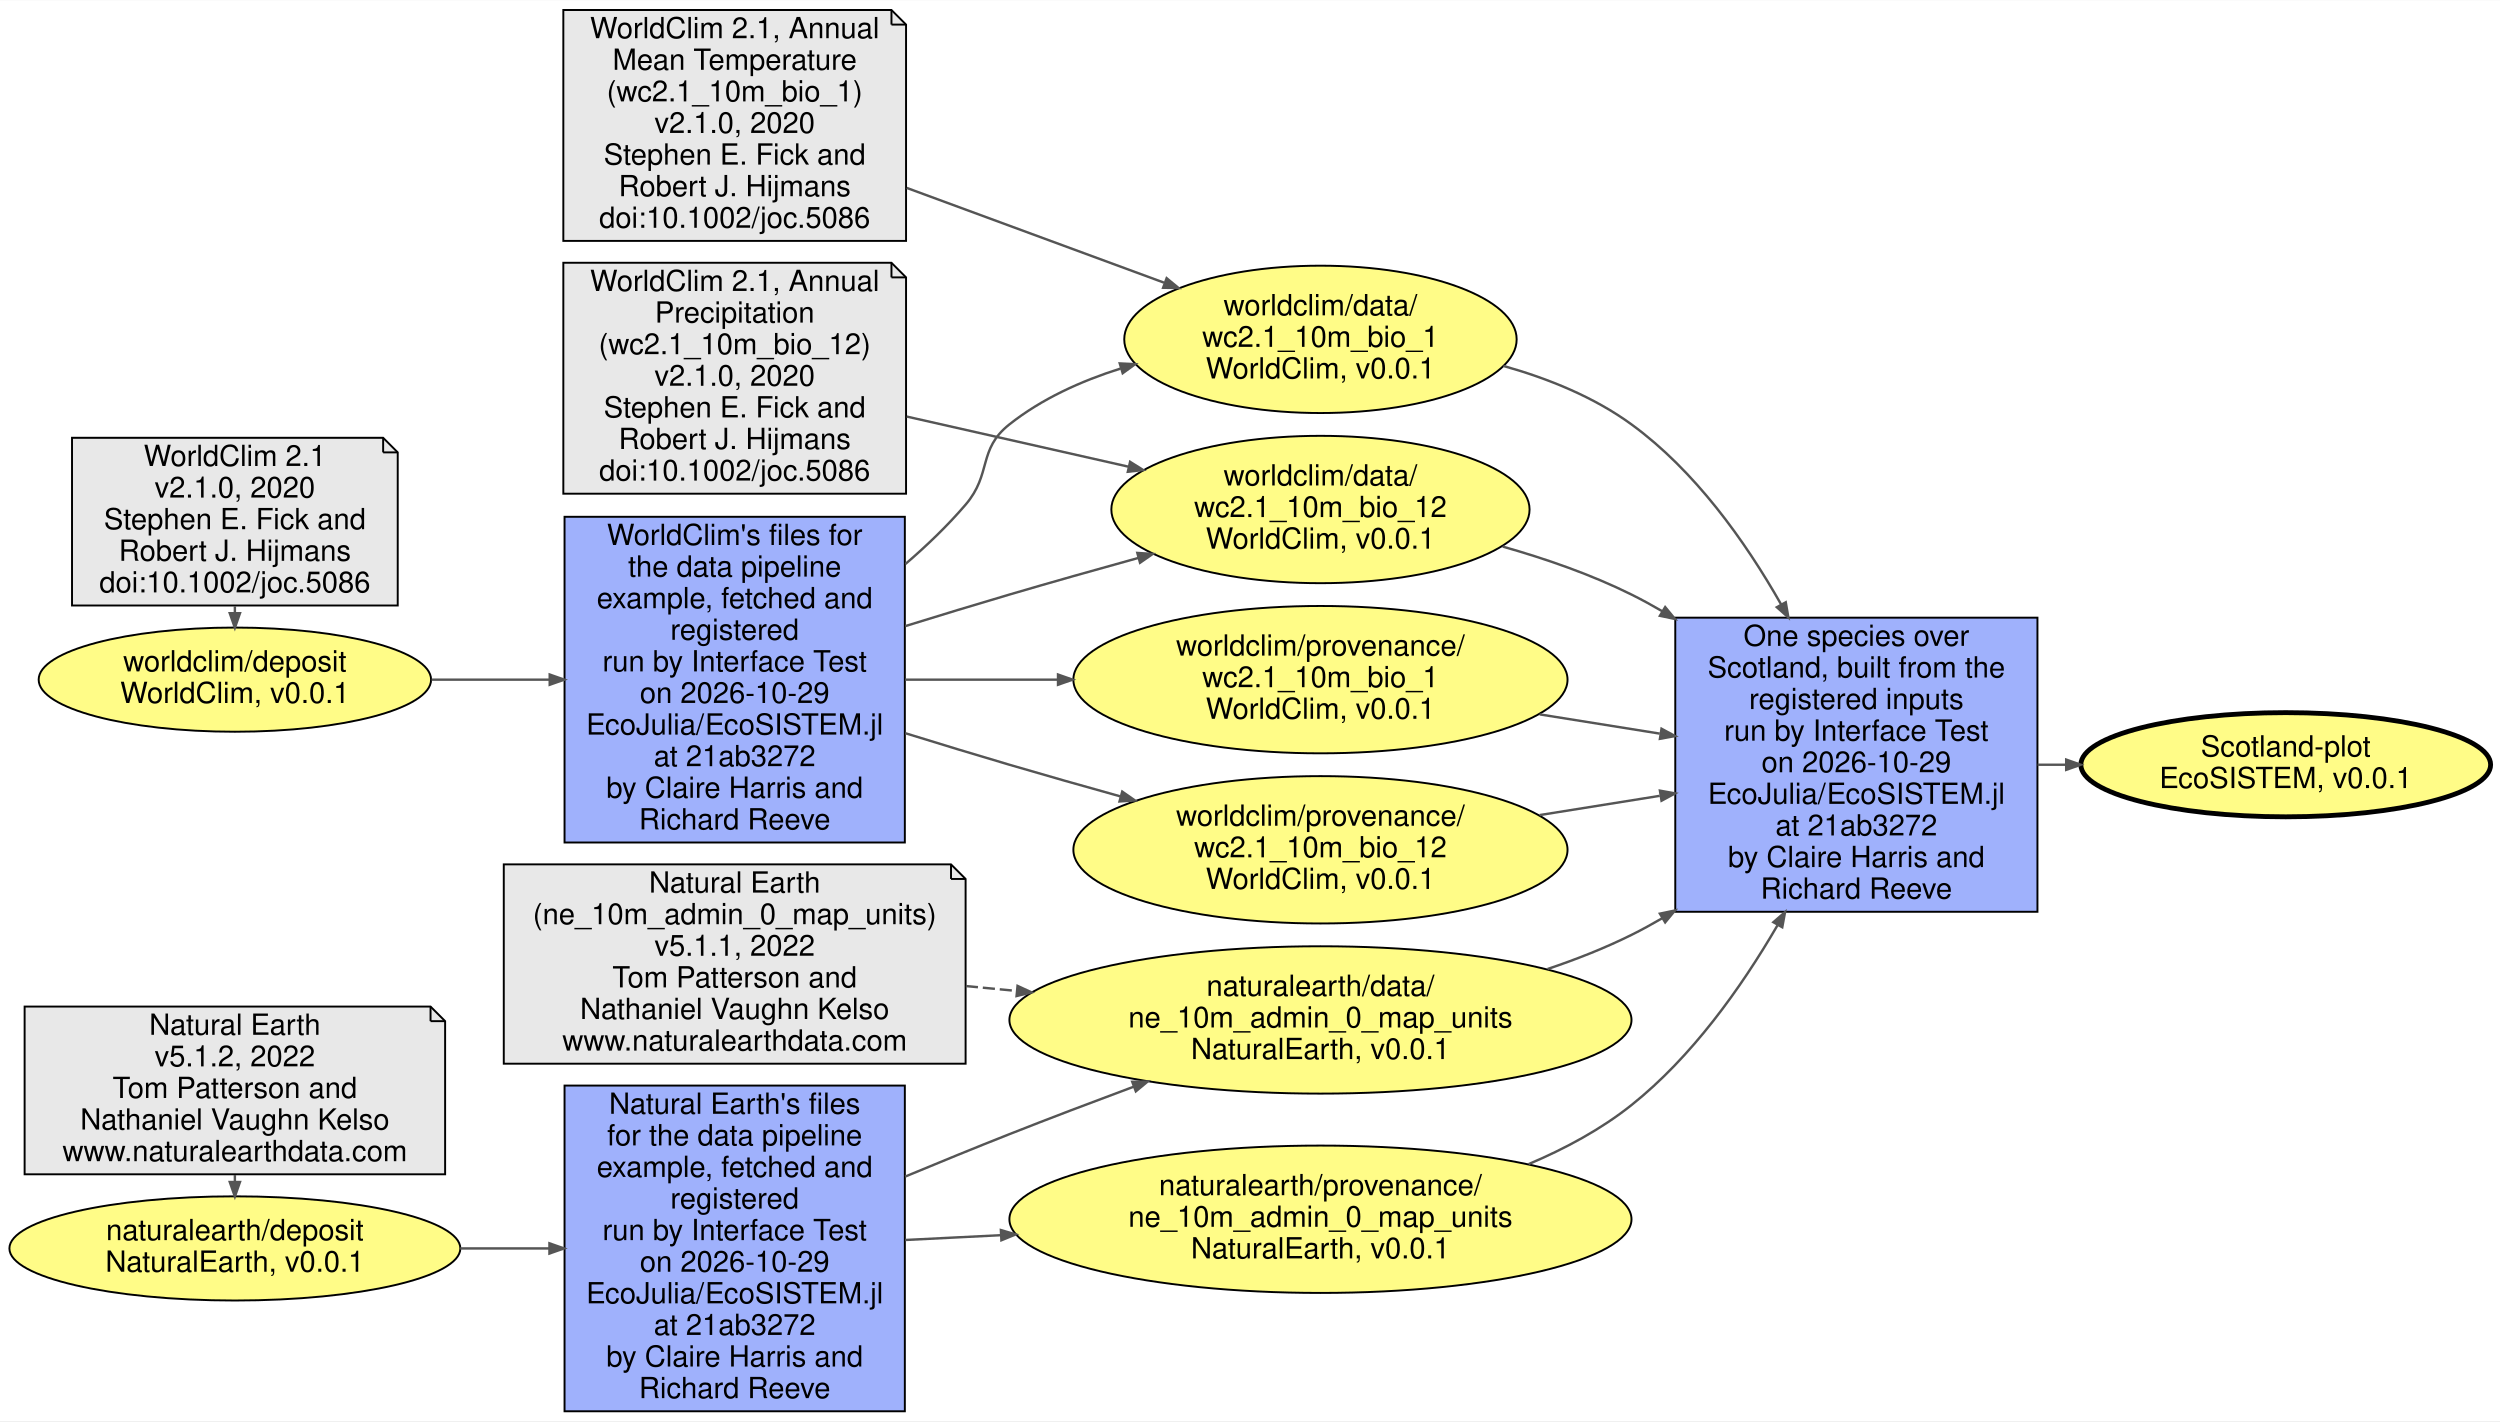
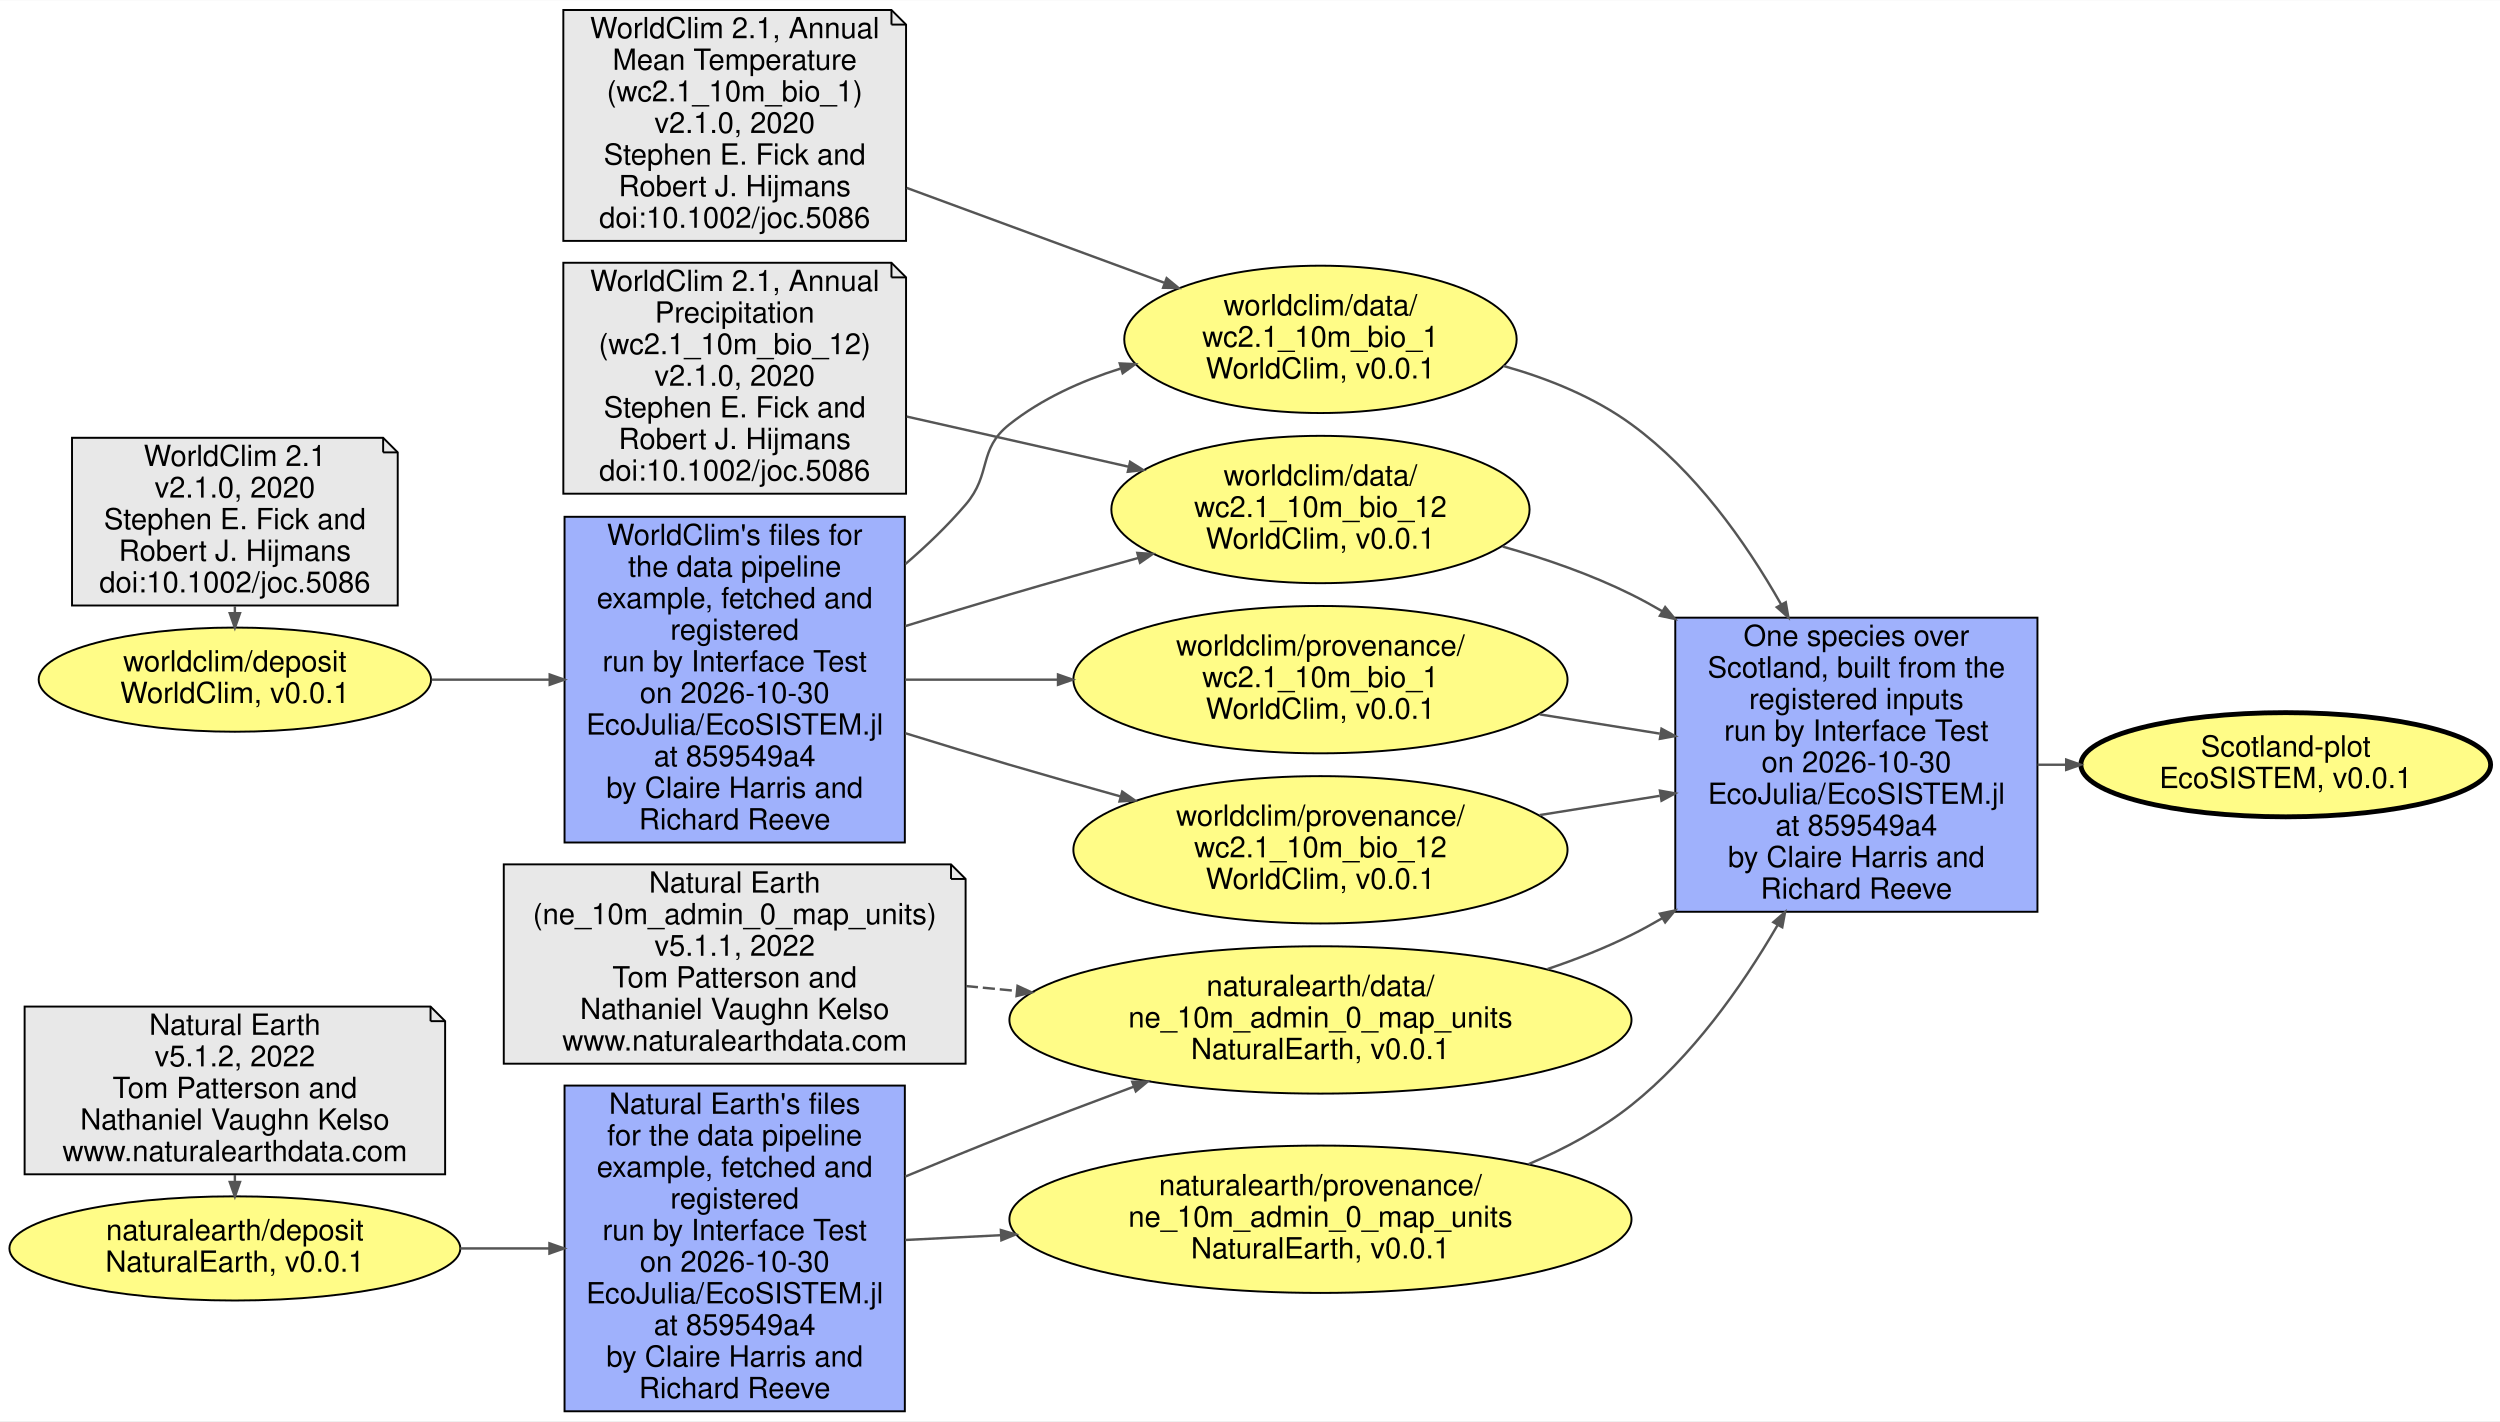
<svg xmlns="http://www.w3.org/2000/svg" width="1029pt" height="585pt" viewBox="0.00 0.00 1028.53 584.50">
  <g id="graph0" class="graph" transform="scale(1 1) rotate(0) translate(4 580.5)">
    <polygon fill="white" stroke="transparent" points="-4,4 -4,-580.5 1024.53,-580.5 1024.53,4 -4,4" />
    <g id="node1" class="node">
      <ellipse fill="#fffc87" stroke="black" stroke-width="2" cx="936.38" cy="-266" rx="84.29" ry="21.43" />
      <text text-anchor="middle" x="936.38" y="-269.4" font-family="Helvetica,sans-Serif" font-size="12.00">Scotland-plot</text>
      <text text-anchor="middle" x="936.38" y="-256.4" font-family="Helvetica,sans-Serif" font-size="12.00">EcoSISTEM, v0.0.1</text>
    </g>
    <g id="node2" class="node">
      <ellipse fill="#fffc87" stroke="black" stroke-width="0.8" cx="539.25" cy="-441" rx="80.72" ry="30.31" />
      <text text-anchor="middle" x="539.25" y="-450.9" font-family="Helvetica,sans-Serif" font-size="12.00">worldclim/data/</text>
      <text text-anchor="middle" x="539.25" y="-437.9" font-family="Helvetica,sans-Serif" font-size="12.00">wc2.1_10m_bio_1</text>
      <text text-anchor="middle" x="539.25" y="-424.9" font-family="Helvetica,sans-Serif" font-size="12.00">WorldClim, v0.0.1</text>
    </g>
    <g id="node15" class="node">
      <polygon fill="#9fb1fc" stroke="black" stroke-width="0.8" points="834.23,-326.5 685.23,-326.5 685.23,-205.5 834.23,-205.5 834.23,-326.5" />
      <text text-anchor="middle" x="759.73" y="-314.9" font-family="Helvetica,sans-Serif" font-size="12.00">One species over</text>
      <text text-anchor="middle" x="759.73" y="-301.9" font-family="Helvetica,sans-Serif" font-size="12.00">Scotland, built from the</text>
      <text text-anchor="middle" x="759.73" y="-288.9" font-family="Helvetica,sans-Serif" font-size="12.00">registered inputs</text>
      <text text-anchor="middle" x="759.73" y="-275.9" font-family="Helvetica,sans-Serif" font-size="12.00">run by Interface Test</text>
-       <text text-anchor="middle" x="759.73" y="-262.9" font-family="Helvetica,sans-Serif" font-size="12.00">on 2026-10-29</text>
+       <text text-anchor="middle" x="759.73" y="-262.9" font-family="Helvetica,sans-Serif" font-size="12.00">on 2026-10-30</text>
      <text text-anchor="middle" x="759.73" y="-249.9" font-family="Helvetica,sans-Serif" font-size="12.00">EcoJulia/EcoSISTEM.jl</text>
-       <text text-anchor="middle" x="759.73" y="-236.9" font-family="Helvetica,sans-Serif" font-size="12.00">at 21ab3272</text>
+       <text text-anchor="middle" x="759.73" y="-236.9" font-family="Helvetica,sans-Serif" font-size="12.00">at 859549a4</text>
      <text text-anchor="middle" x="759.73" y="-223.9" font-family="Helvetica,sans-Serif" font-size="12.00">by Claire Harris and</text>
      <text text-anchor="middle" x="759.73" y="-210.9" font-family="Helvetica,sans-Serif" font-size="12.00">Richard Reeve</text>
    </g>
    <g id="edge6" class="edge">
      <path fill="none" stroke="#555555" d="M614.51,-430.07C632.94,-424.89 651.81,-417.26 667.23,-406 693.18,-387.06 713.79,-358.35 728.83,-331.85" />
      <polygon fill="#555555" stroke="#555555" points="730.68,-332.84 731.76,-326.58 727.01,-330.8 730.68,-332.84" />
    </g>
    <g id="node3" class="node">
      <polygon fill="#e8e8e8" stroke="black" stroke-width="0.8" points="362.76,-576.5 227.76,-576.5 227.76,-481.5 368.76,-481.5 368.76,-570.5 362.76,-576.5" />
      <polyline fill="none" stroke="black" stroke-width="0.8" points="362.76,-576.5 362.76,-570.5 " />
      <polyline fill="none" stroke="black" stroke-width="0.8" points="368.76,-570.5 362.76,-570.5 " />
      <text text-anchor="middle" x="298.26" y="-564.9" font-family="Helvetica,sans-Serif" font-size="12.00">WorldClim 2.1, Annual</text>
      <text text-anchor="middle" x="298.26" y="-551.9" font-family="Helvetica,sans-Serif" font-size="12.00">Mean Temperature</text>
      <text text-anchor="middle" x="298.26" y="-538.9" font-family="Helvetica,sans-Serif" font-size="12.00">(wc2.1_10m_bio_1)</text>
      <text text-anchor="middle" x="298.26" y="-525.9" font-family="Helvetica,sans-Serif" font-size="12.00">v2.1.0, 2020</text>
      <text text-anchor="middle" x="298.26" y="-512.9" font-family="Helvetica,sans-Serif" font-size="12.00">Stephen E. Fick and</text>
      <text text-anchor="middle" x="298.26" y="-499.9" font-family="Helvetica,sans-Serif" font-size="12.00">Robert J. Hijmans</text>
      <text text-anchor="middle" x="298.26" y="-486.9" font-family="Helvetica,sans-Serif" font-size="12.00">doi:10.1002/joc.5086</text>
    </g>
    <g id="edge1" class="edge">
      <path fill="none" stroke="#555555" d="M369.03,-503.31C402.49,-490.99 442.29,-476.33 474.88,-464.33" />
      <polygon fill="#555555" stroke="#555555" points="475.97,-466.17 480.87,-462.13 474.52,-462.23 475.97,-466.17" />
    </g>
    <g id="node4" class="node">
      <ellipse fill="#fffc87" stroke="black" stroke-width="0.8" cx="539.25" cy="-371" rx="86.03" ry="30.31" />
      <text text-anchor="middle" x="539.25" y="-380.9" font-family="Helvetica,sans-Serif" font-size="12.00">worldclim/data/</text>
      <text text-anchor="middle" x="539.25" y="-367.9" font-family="Helvetica,sans-Serif" font-size="12.00">wc2.1_10m_bio_12</text>
      <text text-anchor="middle" x="539.25" y="-354.9" font-family="Helvetica,sans-Serif" font-size="12.00">WorldClim, v0.0.1</text>
    </g>
    <g id="edge7" class="edge">
      <path fill="none" stroke="#555555" d="M614.22,-355.75C632.07,-350.69 650.75,-344.19 667.23,-336 671.45,-333.9 675.67,-331.6 679.85,-329.15" />
      <polygon fill="#555555" stroke="#555555" points="681.07,-330.86 685.12,-325.96 678.9,-327.27 681.07,-330.86" />
    </g>
    <g id="node5" class="node">
      <polygon fill="#e8e8e8" stroke="black" stroke-width="0.8" points="362.76,-472.5 227.76,-472.5 227.76,-377.5 368.76,-377.5 368.76,-466.5 362.76,-472.5" />
      <polyline fill="none" stroke="black" stroke-width="0.8" points="362.76,-472.5 362.76,-466.5 " />
      <polyline fill="none" stroke="black" stroke-width="0.8" points="368.76,-466.5 362.76,-466.5 " />
      <text text-anchor="middle" x="298.26" y="-460.9" font-family="Helvetica,sans-Serif" font-size="12.00">WorldClim 2.1, Annual</text>
      <text text-anchor="middle" x="298.26" y="-447.9" font-family="Helvetica,sans-Serif" font-size="12.00">Precipitation</text>
      <text text-anchor="middle" x="298.26" y="-434.9" font-family="Helvetica,sans-Serif" font-size="12.00">(wc2.1_10m_bio_12)</text>
      <text text-anchor="middle" x="298.26" y="-421.9" font-family="Helvetica,sans-Serif" font-size="12.00">v2.1.0, 2020</text>
      <text text-anchor="middle" x="298.26" y="-408.9" font-family="Helvetica,sans-Serif" font-size="12.00">Stephen E. Fick and</text>
      <text text-anchor="middle" x="298.26" y="-395.9" font-family="Helvetica,sans-Serif" font-size="12.00">Robert J. Hijmans</text>
      <text text-anchor="middle" x="298.26" y="-382.9" font-family="Helvetica,sans-Serif" font-size="12.00">doi:10.1002/joc.5086</text>
    </g>
    <g id="edge2" class="edge">
      <path fill="none" stroke="#555555" d="M369.03,-409.24C397.58,-402.78 430.75,-395.29 460.11,-388.65" />
      <polygon fill="#555555" stroke="#555555" points="460.93,-390.62 466.32,-387.25 460,-386.53 460.93,-390.62" />
    </g>
    <g id="node6" class="node">
      <ellipse fill="#fffc87" stroke="black" stroke-width="0.8" cx="539.25" cy="-301" rx="101.65" ry="30.31" />
      <text text-anchor="middle" x="539.25" y="-310.9" font-family="Helvetica,sans-Serif" font-size="12.00">worldclim/provenance/</text>
      <text text-anchor="middle" x="539.25" y="-297.9" font-family="Helvetica,sans-Serif" font-size="12.00">wc2.1_10m_bio_1</text>
      <text text-anchor="middle" x="539.25" y="-284.9" font-family="Helvetica,sans-Serif" font-size="12.00">WorldClim, v0.0.1</text>
    </g>
    <g id="edge8" class="edge">
      <path fill="none" stroke="#555555" d="M629.43,-286.71C645.78,-284.09 662.76,-281.37 678.82,-278.8" />
      <polygon fill="#555555" stroke="#555555" points="679.57,-280.81 685.17,-277.79 678.91,-276.66 679.57,-280.81" />
    </g>
    <g id="node7" class="node">
      <ellipse fill="#fffc87" stroke="black" stroke-width="0.8" cx="539.25" cy="-231" rx="101.65" ry="30.31" />
      <text text-anchor="middle" x="539.25" y="-240.9" font-family="Helvetica,sans-Serif" font-size="12.00">worldclim/provenance/</text>
      <text text-anchor="middle" x="539.25" y="-227.9" font-family="Helvetica,sans-Serif" font-size="12.00">wc2.1_10m_bio_12</text>
      <text text-anchor="middle" x="539.25" y="-214.9" font-family="Helvetica,sans-Serif" font-size="12.00">WorldClim, v0.0.1</text>
    </g>
    <g id="edge9" class="edge">
      <path fill="none" stroke="#555555" d="M629.43,-245.29C645.78,-247.91 662.76,-250.63 678.82,-253.2" />
      <polygon fill="#555555" stroke="#555555" points="678.91,-255.34 685.17,-254.21 679.57,-251.19 678.91,-255.34" />
    </g>
    <g id="node8" class="node">
      <ellipse fill="#fffc87" stroke="black" stroke-width="0.8" cx="539.25" cy="-161" rx="127.97" ry="30.31" />
      <text text-anchor="middle" x="539.25" y="-170.9" font-family="Helvetica,sans-Serif" font-size="12.00">naturalearth/data/</text>
      <text text-anchor="middle" x="539.25" y="-157.9" font-family="Helvetica,sans-Serif" font-size="12.00">ne_10m_admin_0_map_units</text>
      <text text-anchor="middle" x="539.25" y="-144.9" font-family="Helvetica,sans-Serif" font-size="12.00">NaturalEarth, v0.0.1</text>
    </g>
    <g id="edge10" class="edge">
      <path fill="none" stroke="#555555" d="M632.68,-181.95C644.58,-185.95 656.38,-190.61 667.23,-196 671.45,-198.1 675.67,-200.4 679.85,-202.85" />
      <polygon fill="#555555" stroke="#555555" points="678.9,-204.73 685.12,-206.04 681.07,-201.14 678.9,-204.73" />
    </g>
    <g id="node9" class="node">
      <polygon fill="#e8e8e8" stroke="black" stroke-width="0.8" points="387.26,-225 203.26,-225 203.26,-143 393.26,-143 393.26,-219 387.26,-225" />
      <polyline fill="none" stroke="black" stroke-width="0.8" points="387.26,-225 387.26,-219 " />
      <polyline fill="none" stroke="black" stroke-width="0.8" points="393.26,-219 387.26,-219 " />
      <text text-anchor="middle" x="298.26" y="-213.4" font-family="Helvetica,sans-Serif" font-size="12.00">Natural Earth</text>
      <text text-anchor="middle" x="298.26" y="-200.4" font-family="Helvetica,sans-Serif" font-size="12.00">(ne_10m_admin_0_map_units)</text>
      <text text-anchor="middle" x="298.26" y="-187.4" font-family="Helvetica,sans-Serif" font-size="12.00">v5.1.1, 2022</text>
      <text text-anchor="middle" x="298.26" y="-174.4" font-family="Helvetica,sans-Serif" font-size="12.00">Tom Patterson and</text>
      <text text-anchor="middle" x="298.26" y="-161.4" font-family="Helvetica,sans-Serif" font-size="12.00">Nathaniel Vaughn Kelso</text>
      <text text-anchor="middle" x="298.26" y="-148.4" font-family="Helvetica,sans-Serif" font-size="12.00">www.naturalearthdata.com</text>
    </g>
    <g id="edge4" class="edge">
      <path fill="none" stroke="#555555" stroke-dasharray="5,2" d="M393.37,-174.94C400.17,-174.29 407.09,-173.62 414.03,-172.96" />
      <polygon fill="#555555" stroke="#555555" points="414.63,-175.01 420.4,-172.34 414.23,-170.83 414.63,-175.01" />
    </g>
    <g id="node10" class="node">
      <ellipse fill="#fffc87" stroke="black" stroke-width="0.8" cx="539.25" cy="-79" rx="127.97" ry="30.31" />
      <text text-anchor="middle" x="539.25" y="-88.9" font-family="Helvetica,sans-Serif" font-size="12.00">naturalearth/provenance/</text>
      <text text-anchor="middle" x="539.25" y="-75.9" font-family="Helvetica,sans-Serif" font-size="12.00">ne_10m_admin_0_map_units</text>
      <text text-anchor="middle" x="539.25" y="-62.9" font-family="Helvetica,sans-Serif" font-size="12.00">NaturalEarth, v0.0.1</text>
    </g>
    <g id="edge11" class="edge">
      <path fill="none" stroke="#555555" d="M624.89,-101.69C639.92,-108.05 654.74,-116.03 667.23,-126 691.93,-145.69 712.15,-173.92 727.25,-199.88" />
      <polygon fill="#555555" stroke="#555555" points="725.59,-201.21 730.4,-205.38 729.24,-199.13 725.59,-201.21" />
    </g>
    <g id="node11" class="node">
      <ellipse fill="#fffc87" stroke="black" stroke-width="0.8" cx="92.63" cy="-301" rx="80.72" ry="21.43" />
      <text text-anchor="middle" x="92.63" y="-304.4" font-family="Helvetica,sans-Serif" font-size="12.00">worldclim/deposit</text>
      <text text-anchor="middle" x="92.63" y="-291.4" font-family="Helvetica,sans-Serif" font-size="12.00">WorldClim, v0.0.1</text>
    </g>
    <g id="node16" class="node">
      <polygon fill="#9fb1fc" stroke="black" stroke-width="0.8" points="368.26,-368 228.26,-368 228.26,-234 368.26,-234 368.26,-368" />
      <text text-anchor="middle" x="298.26" y="-356.4" font-family="Helvetica,sans-Serif" font-size="12.00">WorldClim's files for</text>
      <text text-anchor="middle" x="298.26" y="-343.4" font-family="Helvetica,sans-Serif" font-size="12.00">the data pipeline</text>
      <text text-anchor="middle" x="298.26" y="-330.4" font-family="Helvetica,sans-Serif" font-size="12.00">example, fetched and</text>
      <text text-anchor="middle" x="298.26" y="-317.4" font-family="Helvetica,sans-Serif" font-size="12.00">registered</text>
      <text text-anchor="middle" x="298.26" y="-304.4" font-family="Helvetica,sans-Serif" font-size="12.00">run by Interface Test</text>
-       <text text-anchor="middle" x="298.26" y="-291.4" font-family="Helvetica,sans-Serif" font-size="12.00">on 2026-10-29</text>
+       <text text-anchor="middle" x="298.26" y="-291.4" font-family="Helvetica,sans-Serif" font-size="12.00">on 2026-10-30</text>
      <text text-anchor="middle" x="298.26" y="-278.4" font-family="Helvetica,sans-Serif" font-size="12.00">EcoJulia/EcoSISTEM.jl</text>
-       <text text-anchor="middle" x="298.26" y="-265.4" font-family="Helvetica,sans-Serif" font-size="12.00">at 21ab3272</text>
+       <text text-anchor="middle" x="298.26" y="-265.4" font-family="Helvetica,sans-Serif" font-size="12.00">at 859549a4</text>
      <text text-anchor="middle" x="298.26" y="-252.4" font-family="Helvetica,sans-Serif" font-size="12.00">by Claire Harris and</text>
      <text text-anchor="middle" x="298.26" y="-239.4" font-family="Helvetica,sans-Serif" font-size="12.00">Richard Reeve</text>
    </g>
    <g id="edge12" class="edge">
      <path fill="none" stroke="#555555" d="M173.53,-301C189.46,-301 206.15,-301 221.93,-301" />
      <polygon fill="#555555" stroke="#555555" points="222.16,-303.1 228.16,-301 222.16,-298.9 222.16,-303.1" />
    </g>
    <g id="node12" class="node">
      <polygon fill="#e8e8e8" stroke="black" stroke-width="0.8" points="153.63,-400.5 25.63,-400.5 25.63,-331.5 159.63,-331.5 159.63,-394.5 153.63,-400.5" />
      <polyline fill="none" stroke="black" stroke-width="0.8" points="153.63,-400.5 153.63,-394.5 " />
      <polyline fill="none" stroke="black" stroke-width="0.8" points="159.63,-394.5 153.63,-394.5 " />
      <text text-anchor="middle" x="92.63" y="-388.9" font-family="Helvetica,sans-Serif" font-size="12.00">WorldClim 2.1</text>
      <text text-anchor="middle" x="92.63" y="-375.9" font-family="Helvetica,sans-Serif" font-size="12.00">v2.1.0, 2020</text>
      <text text-anchor="middle" x="92.63" y="-362.9" font-family="Helvetica,sans-Serif" font-size="12.00">Stephen E. Fick and</text>
      <text text-anchor="middle" x="92.63" y="-349.9" font-family="Helvetica,sans-Serif" font-size="12.00">Robert J. Hijmans</text>
      <text text-anchor="middle" x="92.63" y="-336.9" font-family="Helvetica,sans-Serif" font-size="12.00">doi:10.1002/joc.5086</text>
    </g>
    <g id="edge3" class="edge">
      <path fill="none" stroke="#555555" d="M92.63,-331.2C92.63,-330.27 92.63,-329.35 92.63,-328.43" />
      <polygon fill="#555555" stroke="#555555" points="94.73,-328.33 92.63,-322.33 90.53,-328.33 94.73,-328.33" />
    </g>
    <g id="node13" class="node">
      <ellipse fill="#fffc87" stroke="black" stroke-width="0.8" cx="92.63" cy="-67" rx="92.76" ry="21.43" />
      <text text-anchor="middle" x="92.63" y="-70.4" font-family="Helvetica,sans-Serif" font-size="12.00">naturalearth/deposit</text>
      <text text-anchor="middle" x="92.63" y="-57.4" font-family="Helvetica,sans-Serif" font-size="12.00">NaturalEarth, v0.0.1</text>
    </g>
    <g id="node17" class="node">
      <polygon fill="#9fb1fc" stroke="black" stroke-width="0.8" points="368.26,-134 228.26,-134 228.26,0 368.26,0 368.26,-134" />
      <text text-anchor="middle" x="298.26" y="-122.4" font-family="Helvetica,sans-Serif" font-size="12.00">Natural Earth's files</text>
      <text text-anchor="middle" x="298.26" y="-109.4" font-family="Helvetica,sans-Serif" font-size="12.00">for the data pipeline</text>
      <text text-anchor="middle" x="298.26" y="-96.4" font-family="Helvetica,sans-Serif" font-size="12.00">example, fetched and</text>
      <text text-anchor="middle" x="298.26" y="-83.4" font-family="Helvetica,sans-Serif" font-size="12.00">registered</text>
      <text text-anchor="middle" x="298.26" y="-70.4" font-family="Helvetica,sans-Serif" font-size="12.00">run by Interface Test</text>
-       <text text-anchor="middle" x="298.26" y="-57.4" font-family="Helvetica,sans-Serif" font-size="12.00">on 2026-10-29</text>
+       <text text-anchor="middle" x="298.26" y="-57.4" font-family="Helvetica,sans-Serif" font-size="12.00">on 2026-10-30</text>
      <text text-anchor="middle" x="298.26" y="-44.4" font-family="Helvetica,sans-Serif" font-size="12.00">EcoJulia/EcoSISTEM.jl</text>
-       <text text-anchor="middle" x="298.26" y="-31.4" font-family="Helvetica,sans-Serif" font-size="12.00">at 21ab3272</text>
+       <text text-anchor="middle" x="298.26" y="-31.4" font-family="Helvetica,sans-Serif" font-size="12.00">at 859549a4</text>
      <text text-anchor="middle" x="298.26" y="-18.4" font-family="Helvetica,sans-Serif" font-size="12.00">by Claire Harris and</text>
      <text text-anchor="middle" x="298.26" y="-5.4" font-family="Helvetica,sans-Serif" font-size="12.00">Richard Reeve</text>
    </g>
    <g id="edge13" class="edge">
      <path fill="none" stroke="#555555" d="M185.32,-67C197.55,-67 209.97,-67 221.87,-67" />
      <polygon fill="#555555" stroke="#555555" points="222.05,-69.1 228.05,-67 222.05,-64.9 222.05,-69.1" />
    </g>
    <g id="node14" class="node">
      <polygon fill="#e8e8e8" stroke="black" stroke-width="0.8" points="173.13,-166.5 6.13,-166.5 6.13,-97.5 179.13,-97.5 179.13,-160.5 173.13,-166.5" />
      <polyline fill="none" stroke="black" stroke-width="0.8" points="173.13,-166.5 173.13,-160.5 " />
      <polyline fill="none" stroke="black" stroke-width="0.8" points="179.13,-160.5 173.13,-160.5 " />
      <text text-anchor="middle" x="92.63" y="-154.9" font-family="Helvetica,sans-Serif" font-size="12.00">Natural Earth</text>
      <text text-anchor="middle" x="92.63" y="-141.9" font-family="Helvetica,sans-Serif" font-size="12.00">v5.1.2, 2022</text>
      <text text-anchor="middle" x="92.63" y="-128.9" font-family="Helvetica,sans-Serif" font-size="12.00">Tom Patterson and</text>
      <text text-anchor="middle" x="92.63" y="-115.9" font-family="Helvetica,sans-Serif" font-size="12.00">Nathaniel Vaughn Kelso</text>
      <text text-anchor="middle" x="92.63" y="-102.9" font-family="Helvetica,sans-Serif" font-size="12.00">www.naturalearthdata.com</text>
    </g>
    <g id="edge5" class="edge">
      <path fill="none" stroke="#555555" stroke-dasharray="5,2" d="M92.63,-97.2C92.63,-96.27 92.63,-95.35 92.63,-94.43" />
      <polygon fill="#555555" stroke="#555555" points="94.73,-94.33 92.63,-88.33 90.53,-94.33 94.73,-94.33" />
    </g>
    <g id="edge14" class="edge">
      <path fill="none" stroke="#555555" d="M834.29,-266C838.15,-266 842.04,-266 845.94,-266" />
      <polygon fill="#555555" stroke="#555555" points="846.06,-268.1 852.06,-266 846.06,-263.9 846.06,-268.1" />
    </g>
    <g id="edge15" class="edge">
      <path fill="none" stroke="#555555" d="M368.51,-348.58C377.37,-356.19 385.91,-364.41 393.26,-373 404.13,-385.69 398.17,-395.62 411.26,-406 424.51,-416.5 440.7,-423.85 457.02,-429" />
      <polygon fill="#555555" stroke="#555555" points="456.68,-431.1 463.03,-430.8 457.89,-427.07 456.68,-431.1" />
    </g>
    <g id="edge16" class="edge">
      <path fill="none" stroke="#555555" d="M368.45,-323.03C382.59,-327.41 397.39,-331.92 411.26,-336 428.41,-341.04 446.93,-346.27 464.37,-351.09" />
      <polygon fill="#555555" stroke="#555555" points="463.91,-353.14 470.25,-352.72 465.02,-349.09 463.91,-353.14" />
    </g>
    <g id="edge17" class="edge">
      <path fill="none" stroke="#555555" d="M368.39,-301C388.04,-301 409.93,-301 431.27,-301" />
      <polygon fill="#555555" stroke="#555555" points="431.28,-303.1 437.28,-301 431.28,-298.9 431.28,-303.1" />
    </g>
    <g id="edge18" class="edge">
      <path fill="none" stroke="#555555" d="M368.45,-278.97C382.59,-274.59 397.39,-270.08 411.26,-266 425.98,-261.67 441.71,-257.21 456.9,-252.98" />
      <polygon fill="#555555" stroke="#555555" points="457.7,-254.94 462.92,-251.31 456.58,-250.89 457.7,-254.94" />
    </g>
    <g id="edge19" class="edge">
      <path fill="none" stroke="#555555" d="M368.38,-96.55C382.52,-102.44 397.34,-108.5 411.26,-114 427.76,-120.51 445.57,-127.27 462.48,-133.56" />
      <polygon fill="#555555" stroke="#555555" points="461.82,-135.56 468.18,-135.68 463.29,-131.62 461.82,-135.56" />
    </g>
    <g id="edge20" class="edge">
      <path fill="none" stroke="#555555" d="M368.39,-70.47C380.82,-71.1 394.14,-71.76 407.66,-72.44" />
      <polygon fill="#555555" stroke="#555555" points="407.78,-74.55 413.88,-72.76 407.99,-70.36 407.78,-74.55" />
    </g>
  </g>
</svg>
